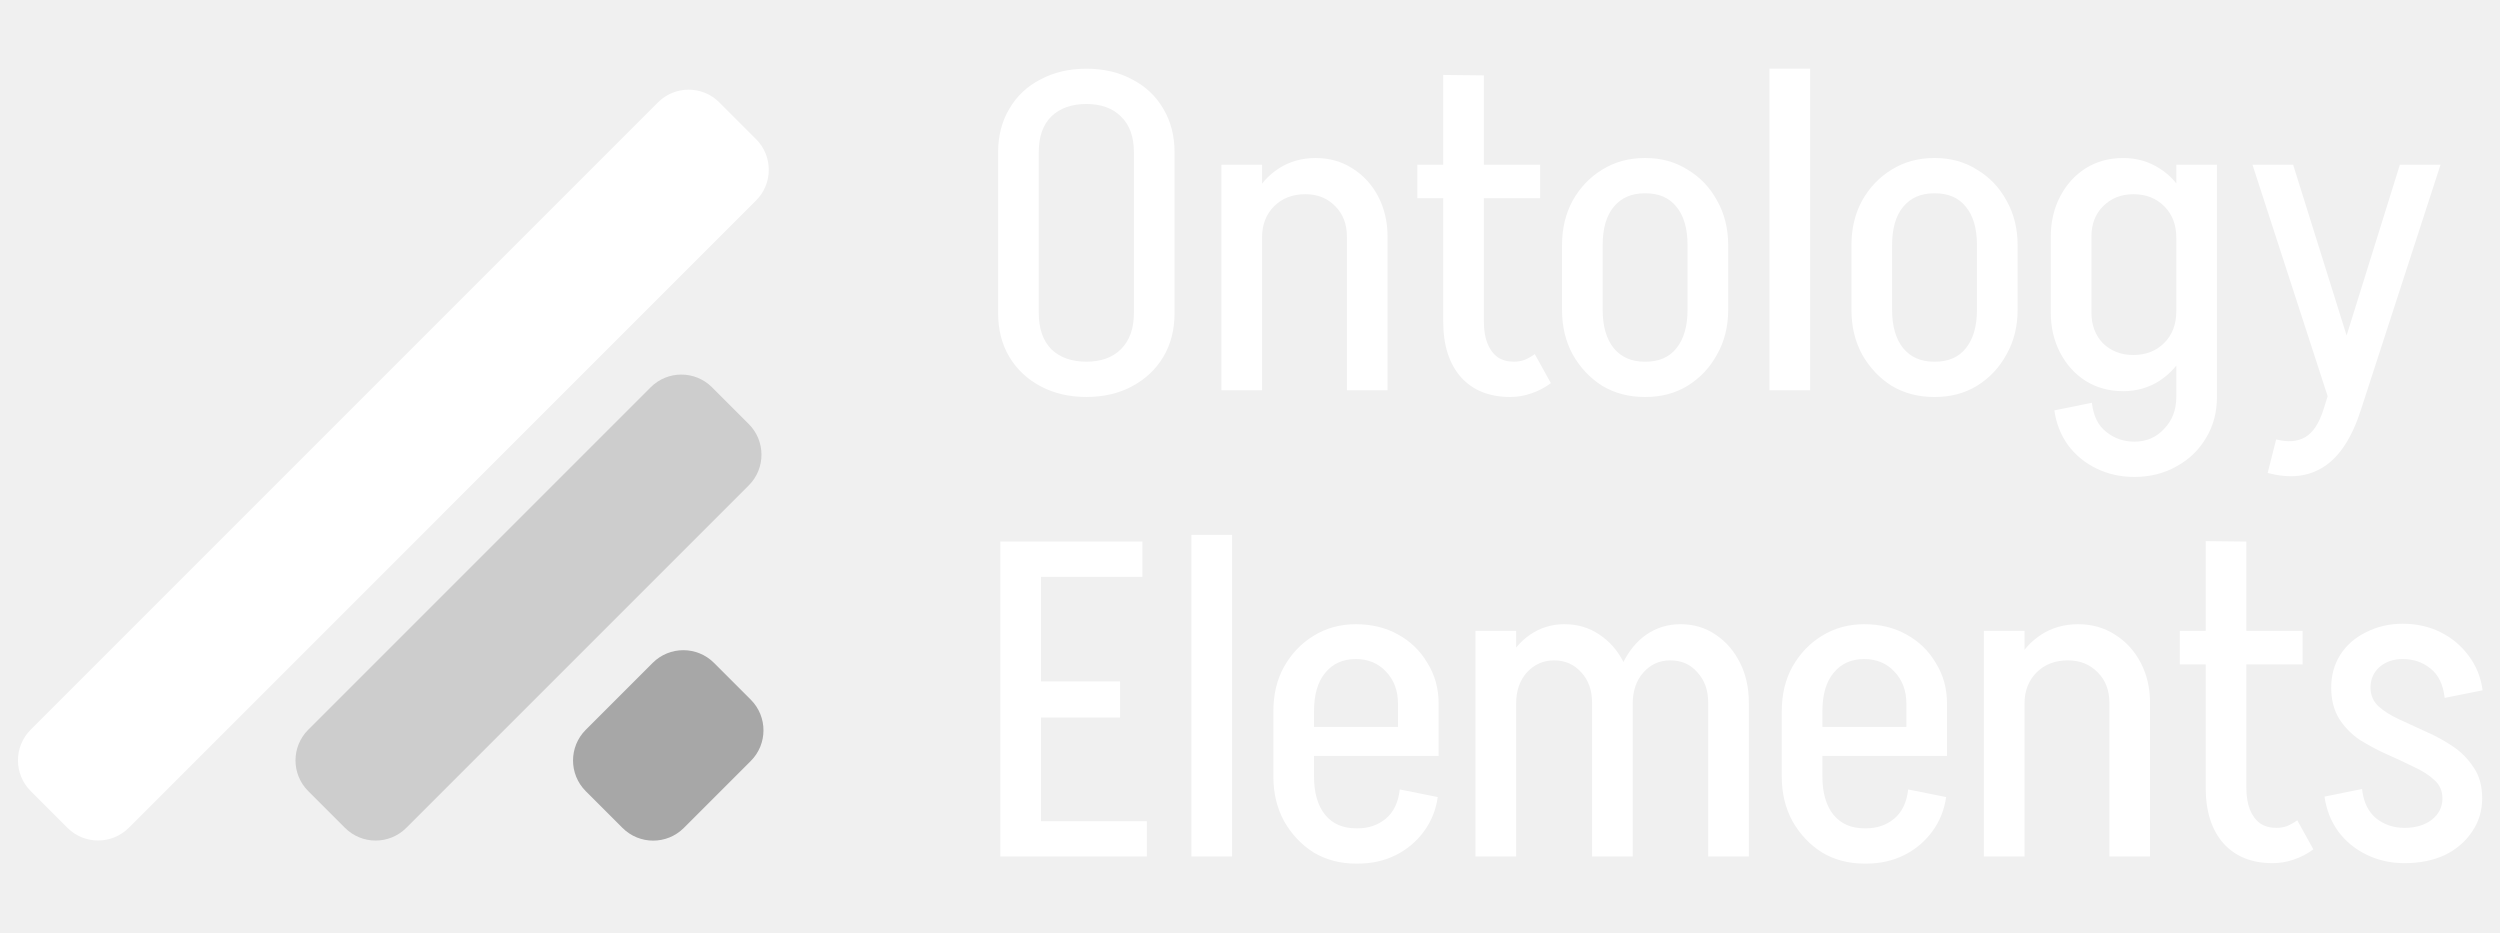
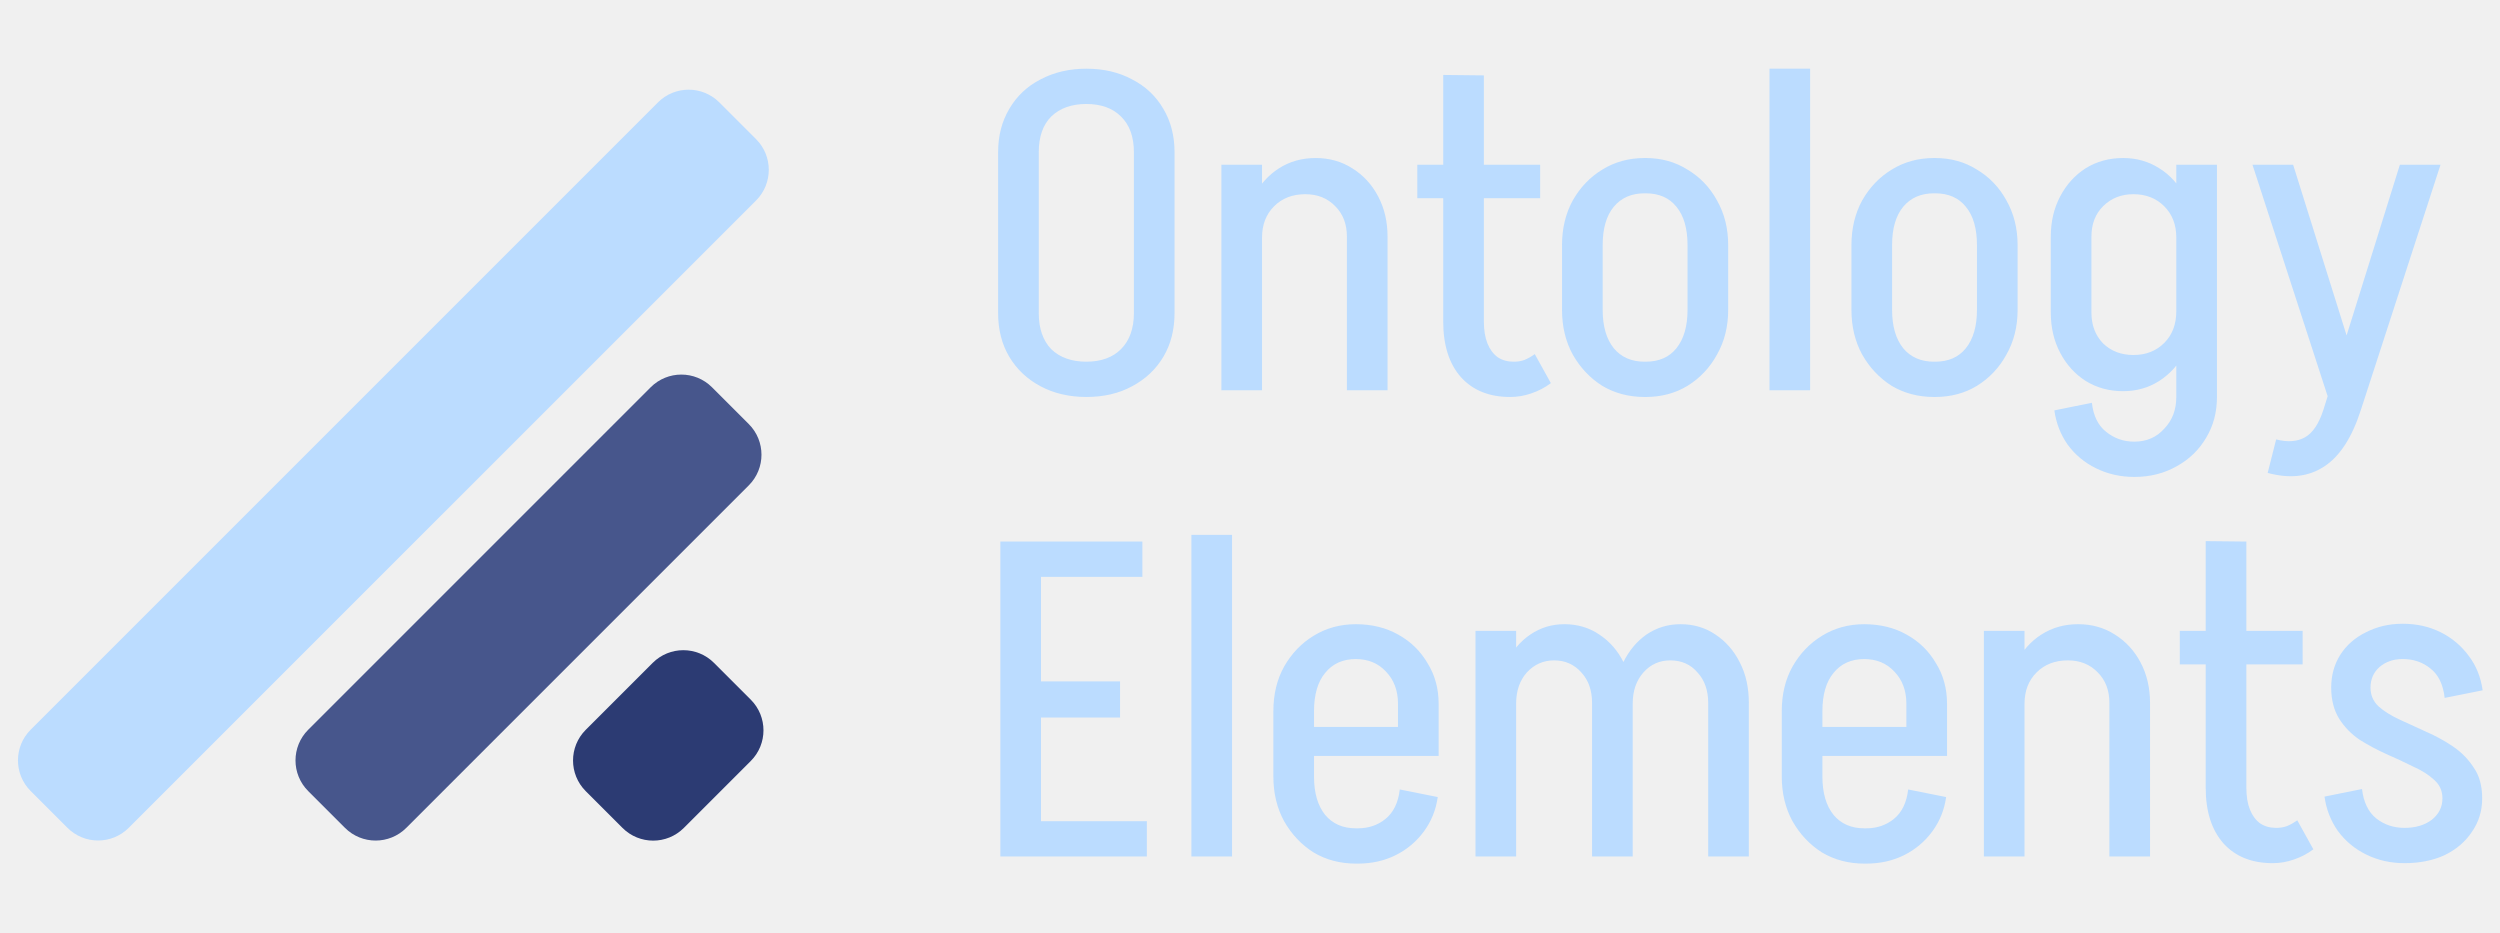
<svg xmlns="http://www.w3.org/2000/svg" width="1153" height="430" viewBox="0 0 1153 430" fill="none">
-   <g clip-path="url(#clip0_1455_4)">
-     <path d="M14.142 364.821C6.332 357.011 6.332 344.348 14.142 336.537L303.46 47.219C311.271 39.408 323.934 39.408 331.745 47.219L348.704 64.178C356.514 71.988 356.514 84.652 348.704 92.462L59.386 381.78C51.575 389.591 38.912 389.591 31.101 381.78L14.142 364.821Z" fill="white" />
-     <path d="M270.143 364.879C262.333 357.069 262.333 344.406 270.143 336.595L301.013 305.725C308.824 297.915 321.487 297.915 329.297 305.725L346.256 322.684C354.067 330.495 354.067 343.158 346.256 350.968L315.386 381.838C307.576 389.649 294.913 389.649 287.102 381.839L270.143 364.879Z" fill="#A7A7A7" />
-     <path d="M142.143 364.849C134.333 357.038 134.333 344.375 142.143 336.564L300.092 178.615C307.903 170.805 320.566 170.805 328.377 178.615L345.336 195.574C353.146 203.385 353.146 216.048 345.336 223.859L187.386 381.808C179.576 389.618 166.913 389.618 159.102 381.808L142.143 364.849Z" fill="#CDCDCD" />
+   <g clip-path="url(#clip0_1507_2)">
+     <path d="M14.142 364.821C6.332 357.011 6.332 344.348 14.142 336.537L303.46 47.219C311.271 39.408 323.934 39.408 331.745 47.219L348.704 64.178C356.514 71.988 356.514 84.652 348.704 92.462L59.386 381.78C51.575 389.591 38.912 389.591 31.101 381.78L14.142 364.821Z" fill="#BBDCFF" />
+     <path d="M270.143 364.879C262.333 357.069 262.333 344.406 270.143 336.595L301.013 305.725C308.824 297.915 321.487 297.915 329.297 305.725L346.256 322.684C354.067 330.495 354.067 343.158 346.256 350.968L315.386 381.838C307.576 389.649 294.913 389.649 287.102 381.839L270.143 364.879Z" fill="#2C3B73" />
+     <path d="M142.143 364.849C134.333 357.038 134.333 344.375 142.143 336.564L300.092 178.615C307.903 170.805 320.566 170.805 328.377 178.615L345.336 195.574C353.146 203.385 353.146 216.048 345.336 223.859L187.386 381.808C179.576 389.618 166.913 389.618 159.102 381.808L142.143 364.849Z" fill="#47568C" />
  </g>
-   <path d="M522.955 144.568V69.996H541.701V144.568H522.955ZM460.331 144.568V69.996H479.077V144.568H460.331ZM541.701 70.202H522.955C522.955 63.061 520.964 57.567 516.981 53.722C513.136 49.877 507.78 47.954 500.913 47.954V31.68C509.016 31.68 516.088 33.328 522.131 36.624C528.311 39.783 533.118 44.315 536.551 50.22C539.984 55.988 541.701 62.649 541.701 70.202ZM460.331 70.202C460.331 62.649 462.048 55.988 465.481 50.22C468.914 44.315 473.721 39.783 479.901 36.624C486.081 33.328 493.154 31.68 501.119 31.68V47.954C494.252 47.954 488.828 49.877 484.845 53.722C481 57.567 479.077 63.061 479.077 70.202H460.331ZM541.701 144.362C541.701 152.053 539.984 158.782 536.551 164.55C533.118 170.318 528.311 174.85 522.131 178.146C516.088 181.442 509.016 183.09 500.913 183.09V166.816C507.78 166.816 513.136 164.893 516.981 161.048C520.964 157.065 522.955 151.503 522.955 144.362H541.701ZM460.331 144.362H479.077C479.077 151.503 481 157.065 484.845 161.048C488.828 164.893 494.252 166.816 501.119 166.816V183.09C493.154 183.09 486.081 181.442 479.901 178.146C473.721 174.85 468.914 170.318 465.481 164.55C462.048 158.782 460.331 152.053 460.331 144.362ZM563.307 180V75.97H582.053V180H563.307ZM621.193 180V109.136H639.939V180H621.193ZM621.193 109.136C621.193 103.368 619.408 98.699 615.837 95.128C612.266 91.42 607.666 89.566 602.035 89.566L606.773 72.88C613.09 72.88 618.721 74.459 623.665 77.618C628.746 80.777 632.729 85.103 635.613 90.596C638.497 96.089 639.939 102.269 639.939 109.136H621.193ZM573.813 109.548C573.813 102.544 575.255 96.295 578.139 90.802C581.023 85.171 584.937 80.777 589.881 77.618C594.825 74.459 600.456 72.88 606.773 72.88L602.035 89.566C596.13 89.566 591.323 91.42 587.615 95.128C583.907 98.836 582.053 103.643 582.053 109.548H573.813ZM665.613 148.482V34.564L684.359 34.77V148.482H665.613ZM653.665 91.42V75.97H710.315V91.42H653.665ZM665.613 148.276H684.359C684.359 152.259 684.909 155.623 686.007 158.37C687.106 161.117 688.685 163.245 690.745 164.756C692.805 166.129 695.277 166.816 698.161 166.816L696.513 183.09C686.9 183.09 679.347 180.069 673.853 174.026C668.36 167.846 665.613 159.263 665.613 148.276ZM707.843 163.314L715.259 176.704C712.513 178.764 709.491 180.343 706.195 181.442C703.037 182.541 699.809 183.09 696.513 183.09L698.161 166.816C699.947 166.816 701.595 166.541 703.105 165.992C704.753 165.305 706.333 164.413 707.843 163.314ZM778.292 143.126V112.844H797.038V143.126H778.292ZM720.406 143.126V112.844H739.152V143.126H720.406ZM758.104 89.154V72.88H759.34V89.154H758.104ZM758.104 183.09V166.816H759.34V183.09H758.104ZM720.406 113.05C720.406 105.359 722.054 98.493 725.35 92.45C728.783 86.407 733.315 81.669 738.946 78.236C744.714 74.665 751.237 72.88 758.516 72.88V89.154C752.473 89.154 747.735 91.214 744.302 95.334C740.869 99.454 739.152 105.359 739.152 113.05H720.406ZM797.038 113.05H778.292C778.292 105.359 776.575 99.454 773.142 95.334C769.846 91.214 765.108 89.154 758.928 89.154V72.88C766.207 72.88 772.661 74.665 778.292 78.236C784.06 81.669 788.592 86.407 791.888 92.45C795.321 98.493 797.038 105.359 797.038 113.05ZM720.406 142.92H739.152C739.152 150.473 740.869 156.379 744.302 160.636C747.735 164.756 752.473 166.816 758.516 166.816V183.09C751.237 183.09 744.714 181.373 738.946 177.94C733.315 174.369 728.783 169.563 725.35 163.52C722.054 157.477 720.406 150.611 720.406 142.92ZM797.038 142.92C797.038 150.611 795.321 157.477 791.888 163.52C788.592 169.563 784.06 174.369 778.292 177.94C772.661 181.373 766.207 183.09 758.928 183.09V166.816C765.108 166.816 769.846 164.756 773.142 160.636C776.575 156.379 778.292 150.473 778.292 142.92H797.038ZM816.083 180V31.68H834.829V180H816.083ZM911.774 143.126V112.844H930.52V143.126H911.774ZM853.888 143.126V112.844H872.634V143.126H853.888ZM891.586 89.154V72.88H892.822V89.154H891.586ZM891.586 183.09V166.816H892.822V183.09H891.586ZM853.888 113.05C853.888 105.359 855.536 98.493 858.832 92.45C862.265 86.407 866.797 81.669 872.428 78.236C878.196 74.665 884.719 72.88 891.998 72.88V89.154C885.955 89.154 881.217 91.214 877.784 95.334C874.35 99.454 872.634 105.359 872.634 113.05H853.888ZM930.52 113.05H911.774C911.774 105.359 910.057 99.454 906.624 95.334C903.328 91.214 898.59 89.154 892.41 89.154V72.88C899.688 72.88 906.143 74.665 911.774 78.236C917.542 81.669 922.074 86.407 925.37 92.45C928.803 98.493 930.52 105.359 930.52 113.05ZM853.888 142.92H872.634C872.634 150.473 874.35 156.379 877.784 160.636C881.217 164.756 885.955 166.816 891.998 166.816V183.09C884.719 183.09 878.196 181.373 872.428 177.94C866.797 174.369 862.265 169.563 858.832 163.52C855.536 157.477 853.888 150.611 853.888 142.92ZM930.52 142.92C930.52 150.611 928.803 157.477 925.37 163.52C922.074 169.563 917.542 174.369 911.774 177.94C906.143 181.373 899.688 183.09 892.41 183.09V166.816C898.59 166.816 903.328 164.756 906.624 160.636C910.057 156.379 911.774 150.473 911.774 142.92H930.52ZM1003.71 183.708V75.97H1022.46V183.708H1003.71ZM945.823 144.156V109.136H964.569V144.156H945.823ZM964.569 109.136H945.823C945.823 102.269 947.265 96.089 950.149 90.596C953.033 85.103 956.947 80.777 961.891 77.618C966.972 74.459 972.74 72.88 979.195 72.88L983.933 89.566C978.302 89.566 973.633 91.42 969.925 95.128C966.354 98.699 964.569 103.368 964.569 109.136ZM1011.95 109.548H1003.71C1003.71 103.643 1001.86 98.836 998.147 95.128C994.439 91.42 989.701 89.566 983.933 89.566L979.195 72.88C985.375 72.88 990.937 74.459 995.881 77.618C1000.96 80.777 1004.88 85.171 1007.62 90.802C1010.51 96.295 1011.95 102.544 1011.95 109.548ZM964.569 144.156C964.569 149.924 966.354 154.662 969.925 158.37C973.633 161.941 978.302 163.726 983.933 163.726L979.195 180.412C972.74 180.412 966.972 178.833 961.891 175.674C956.947 172.515 953.033 168.189 950.149 162.696C947.265 157.203 945.823 151.023 945.823 144.156H964.569ZM1011.95 143.538C1011.95 150.542 1010.51 156.859 1007.62 162.49C1004.88 167.983 1000.96 172.378 995.881 175.674C990.937 178.833 985.375 180.412 979.195 180.412L983.933 163.726C989.701 163.726 994.439 161.872 998.147 158.164C1001.86 154.456 1003.71 149.581 1003.71 143.538H1011.95ZM1022.46 183.09C1022.46 190.094 1020.81 196.343 1017.51 201.836C1014.22 207.467 1009.68 211.861 1003.92 215.02C998.147 218.316 991.624 219.964 984.345 219.964V203.69C989.976 203.69 994.576 201.699 998.147 197.716C1001.86 193.871 1003.71 188.995 1003.71 183.09H1022.46ZM964.775 185.768C965.462 191.811 967.659 196.274 971.367 199.158C975.075 202.179 979.401 203.69 984.345 203.69V219.964C978.028 219.964 972.191 218.659 966.835 216.05C961.479 213.441 957.084 209.801 953.651 205.132C950.355 200.463 948.295 195.175 947.471 189.27L964.775 185.768ZM1045.85 218.11L1049.76 202.66C1055.12 204.033 1059.58 203.69 1063.15 201.63C1066.72 199.57 1069.54 195.313 1071.6 188.858H1088.9C1084.78 201.767 1079.08 210.557 1071.8 215.226C1064.66 219.895 1056.01 220.857 1045.85 218.11ZM1071.6 188.858L1106.82 75.97H1125.57L1088.9 188.858H1071.6ZM1075.1 187.622L1038.84 75.97H1057.59L1084.37 161.46L1075.1 187.622ZM471.867 395V378.726H528.929V395H471.867ZM474.957 330.934V314.248H516.569V330.934H474.957ZM461.361 249.77H480.107V395H461.361V249.77ZM473.927 249.77H526.869V266.044H473.927V249.77ZM549.474 395V246.68H568.22V395H549.474ZM593.252 348.65V335.26H663.498V348.65H593.252ZM625.182 398.296V382.022H626.212V398.296H625.182ZM587.278 358.126V327.844H606.024V358.126H587.278ZM644.752 335.26V324.548H663.498V335.26H644.752ZM663.498 324.548H644.752C644.752 318.505 642.898 313.561 639.19 309.716C635.62 305.871 630.95 303.948 625.182 303.948V287.88C632.598 287.88 639.122 289.459 644.752 292.618C650.52 295.777 655.052 300.171 658.348 305.802C661.782 311.295 663.498 317.544 663.498 324.548ZM645.576 364.1L663.086 367.602C662.262 373.507 660.134 378.795 656.7 383.464C653.267 388.133 648.941 391.773 643.722 394.382C638.504 396.991 632.667 398.296 626.212 398.296V382.022C631.156 382.022 635.414 380.58 638.984 377.696C642.692 374.675 644.89 370.143 645.576 364.1ZM587.278 328.05C587.278 320.222 588.926 313.355 592.222 307.45C595.656 301.407 600.188 296.669 605.818 293.236C611.586 289.665 618.11 287.88 625.388 287.88V303.948C619.346 303.948 614.608 306.077 611.174 310.334C607.741 314.454 606.024 320.359 606.024 328.05H587.278ZM587.278 358.126H606.024C606.024 365.679 607.741 371.585 611.174 375.842C614.608 379.962 619.346 382.022 625.388 382.022V398.296C618.11 398.296 611.586 396.579 605.818 393.146C600.188 389.575 595.656 384.769 592.222 378.726C588.926 372.683 587.278 365.817 587.278 358.126ZM680.493 395V290.97H699.239V395H680.493ZM734.259 395V324.136H753.005V395H734.259ZM690.793 324.548C690.793 317.544 692.098 311.295 694.707 305.802C697.454 300.171 701.162 295.777 705.831 292.618C710.501 289.459 715.719 287.88 721.487 287.88L716.749 304.566C711.805 304.566 707.617 306.42 704.183 310.128C700.887 313.836 699.239 318.643 699.239 324.548H690.793ZM734.259 324.136C734.259 318.368 732.611 313.699 729.315 310.128C726.019 306.42 721.831 304.566 716.749 304.566L721.487 287.88C727.53 287.88 732.886 289.459 737.555 292.618C742.362 295.777 746.139 300.103 748.885 305.596C751.632 310.952 753.005 317.132 753.005 324.136H734.259ZM787.819 395V324.136H806.565V395H787.819ZM744.559 324.548C744.559 317.544 745.864 311.295 748.473 305.802C751.22 300.171 754.859 295.777 759.391 292.618C764.061 289.459 769.279 287.88 775.047 287.88L770.309 304.566C765.365 304.566 761.245 306.42 757.949 310.128C754.653 313.836 753.005 318.643 753.005 324.548H744.559ZM787.819 324.136C787.819 318.368 786.171 313.699 782.875 310.128C779.717 306.42 775.528 304.566 770.309 304.566L775.047 287.88C781.09 287.88 786.446 289.459 791.115 292.618C795.922 295.777 799.699 300.103 802.445 305.596C805.192 310.952 806.565 317.132 806.565 324.136H787.819ZM827.722 348.65V335.26H897.968V348.65H827.722ZM859.652 398.296V382.022H860.682V398.296H859.652ZM821.748 358.126V327.844H840.494V358.126H821.748ZM879.222 335.26V324.548H897.968V335.26H879.222ZM897.968 324.548H879.222C879.222 318.505 877.368 313.561 873.66 309.716C870.09 305.871 865.42 303.948 859.652 303.948V287.88C867.068 287.88 873.592 289.459 879.222 292.618C884.99 295.777 889.522 300.171 892.818 305.802C896.252 311.295 897.968 317.544 897.968 324.548ZM880.046 364.1L897.556 367.602C896.732 373.507 894.604 378.795 891.17 383.464C887.737 388.133 883.411 391.773 878.192 394.382C872.974 396.991 867.137 398.296 860.682 398.296V382.022C865.626 382.022 869.884 380.58 873.454 377.696C877.162 374.675 879.36 370.143 880.046 364.1ZM821.748 328.05C821.748 320.222 823.396 313.355 826.692 307.45C830.126 301.407 834.658 296.669 840.288 293.236C846.056 289.665 852.58 287.88 859.858 287.88V303.948C853.816 303.948 849.078 306.077 845.644 310.334C842.211 314.454 840.494 320.359 840.494 328.05H821.748ZM821.748 358.126H840.494C840.494 365.679 842.211 371.585 845.644 375.842C849.078 379.962 853.816 382.022 859.858 382.022V398.296C852.58 398.296 846.056 396.579 840.288 393.146C834.658 389.575 830.126 384.769 826.692 378.726C823.396 372.683 821.748 365.817 821.748 358.126ZM914.963 395V290.97H933.709V395H914.963ZM972.849 395V324.136H991.595V395H972.849ZM972.849 324.136C972.849 318.368 971.064 313.699 967.493 310.128C963.923 306.42 959.322 304.566 953.691 304.566L958.429 287.88C964.747 287.88 970.377 289.459 975.321 292.618C980.403 295.777 984.385 300.103 987.269 305.596C990.153 311.089 991.595 317.269 991.595 324.136H972.849ZM925.469 324.548C925.469 317.544 926.911 311.295 929.795 305.802C932.679 300.171 936.593 295.777 941.537 292.618C946.481 289.459 952.112 287.88 958.429 287.88L953.691 304.566C947.786 304.566 942.979 306.42 939.271 310.128C935.563 313.836 933.709 318.643 933.709 324.548H925.469ZM1017.27 363.482V249.564L1036.02 249.77V363.482H1017.27ZM1005.32 306.42V290.97H1061.97V306.42H1005.32ZM1017.27 363.276H1036.02C1036.02 367.259 1036.57 370.623 1037.66 373.37C1038.76 376.117 1040.34 378.245 1042.4 379.756C1044.46 381.129 1046.93 381.816 1049.82 381.816L1048.17 398.09C1038.56 398.09 1031 395.069 1025.51 389.026C1020.02 382.846 1017.27 374.263 1017.27 363.276ZM1059.5 378.314L1066.92 391.704C1064.17 393.764 1061.15 395.343 1057.85 396.442C1054.69 397.541 1051.47 398.09 1048.17 398.09L1049.82 381.816C1051.6 381.816 1053.25 381.541 1054.76 380.992C1056.41 380.305 1057.99 379.413 1059.5 378.314ZM1126.45 368.22C1126.45 364.787 1125.21 361.971 1122.74 359.774C1120.27 357.439 1117.04 355.379 1113.06 353.594C1109.21 351.671 1105.09 349.749 1100.7 347.826C1096.44 345.903 1092.32 343.706 1088.34 341.234C1084.49 338.625 1081.33 335.397 1078.86 331.552C1076.39 327.569 1075.15 322.763 1075.15 317.132C1075.15 317.132 1075.7 317.132 1076.8 317.132C1078.04 317.132 1079.55 317.132 1081.33 317.132C1083.26 317.132 1085.11 317.132 1086.89 317.132C1088.68 317.132 1090.19 317.132 1091.43 317.132C1092.66 317.132 1093.28 317.132 1093.28 317.132C1093.28 320.565 1094.52 323.449 1096.99 325.784C1099.46 327.981 1102.62 329.973 1106.46 331.758C1110.45 333.543 1114.64 335.466 1119.03 337.526C1123.43 339.449 1127.55 341.715 1131.39 344.324C1135.24 346.933 1138.39 350.161 1140.87 354.006C1143.48 357.714 1144.78 362.452 1144.78 368.22C1144.78 368.22 1144.16 368.22 1142.93 368.22C1141.69 368.22 1140.11 368.22 1138.19 368.22C1136.4 368.22 1134.62 368.22 1132.83 368.22C1131.05 368.22 1129.54 368.22 1128.3 368.22C1127.06 368.22 1126.45 368.22 1126.45 368.22ZM1108.94 398.09V381.816C1114.02 381.816 1118.21 380.58 1121.5 378.108C1124.8 375.499 1126.45 372.203 1126.45 368.22H1144.78C1144.78 373.988 1143.2 379.138 1140.04 383.67C1137.02 388.202 1132.83 391.773 1127.48 394.382C1122.12 396.854 1115.94 398.09 1108.94 398.09ZM1075.15 317.132C1075.15 311.501 1076.53 306.489 1079.27 302.094C1082.16 297.562 1086.14 294.06 1091.22 291.588C1096.3 288.979 1101.93 287.674 1108.11 287.674V303.948C1103.86 303.948 1100.28 305.184 1097.4 307.656C1094.65 310.128 1093.28 313.287 1093.28 317.132H1075.15ZM1089.37 363.894C1090.05 369.937 1092.25 374.469 1095.96 377.49C1099.67 380.374 1103.99 381.816 1108.94 381.816V398.09C1102.62 398.09 1096.78 396.785 1091.43 394.176C1086.07 391.567 1081.68 387.927 1078.24 383.258C1074.95 378.589 1072.89 373.301 1072.06 367.396L1089.37 363.894ZM1127.48 321.87C1126.79 315.69 1124.59 311.158 1120.88 308.274C1117.31 305.39 1113.06 303.948 1108.11 303.948V287.674C1114.57 287.674 1120.4 288.979 1125.62 291.588C1130.84 294.197 1135.17 297.837 1138.6 302.506C1142.03 307.038 1144.16 312.325 1144.99 318.368L1127.48 321.87Z" fill="white" />
+   <path d="M522.955 144.568V69.996H541.701V144.568H522.955ZM460.331 144.568V69.996H479.077V144.568H460.331ZM541.701 70.202H522.955C522.955 63.061 520.964 57.567 516.981 53.722C513.136 49.877 507.78 47.954 500.913 47.954V31.68C509.016 31.68 516.088 33.328 522.131 36.624C528.311 39.783 533.118 44.315 536.551 50.22C539.984 55.988 541.701 62.649 541.701 70.202ZM460.331 70.202C460.331 62.649 462.048 55.988 465.481 50.22C468.914 44.315 473.721 39.783 479.901 36.624C486.081 33.328 493.154 31.68 501.119 31.68V47.954C494.252 47.954 488.828 49.877 484.845 53.722C481 57.567 479.077 63.061 479.077 70.202H460.331ZM541.701 144.362C541.701 152.053 539.984 158.782 536.551 164.55C533.118 170.318 528.311 174.85 522.131 178.146C516.088 181.442 509.016 183.09 500.913 183.09V166.816C507.78 166.816 513.136 164.893 516.981 161.048C520.964 157.065 522.955 151.503 522.955 144.362H541.701ZM460.331 144.362H479.077C479.077 151.503 481 157.065 484.845 161.048C488.828 164.893 494.252 166.816 501.119 166.816V183.09C493.154 183.09 486.081 181.442 479.901 178.146C473.721 174.85 468.914 170.318 465.481 164.55C462.048 158.782 460.331 152.053 460.331 144.362ZM563.307 180V75.97H582.053V180H563.307ZM621.193 180V109.136H639.939V180H621.193ZM621.193 109.136C621.193 103.368 619.408 98.699 615.837 95.128C612.266 91.42 607.666 89.566 602.035 89.566L606.773 72.88C613.09 72.88 618.721 74.459 623.665 77.618C628.746 80.777 632.729 85.103 635.613 90.596C638.497 96.089 639.939 102.269 639.939 109.136H621.193ZM573.813 109.548C573.813 102.544 575.255 96.295 578.139 90.802C581.023 85.171 584.937 80.777 589.881 77.618C594.825 74.459 600.456 72.88 606.773 72.88L602.035 89.566C596.13 89.566 591.323 91.42 587.615 95.128C583.907 98.836 582.053 103.643 582.053 109.548H573.813ZM665.613 148.482V34.564L684.359 34.77V148.482H665.613ZM653.665 91.42V75.97H710.315V91.42H653.665ZM665.613 148.276H684.359C684.359 152.259 684.909 155.623 686.007 158.37C687.106 161.117 688.685 163.245 690.745 164.756C692.805 166.129 695.277 166.816 698.161 166.816L696.513 183.09C686.9 183.09 679.347 180.069 673.853 174.026C668.36 167.846 665.613 159.263 665.613 148.276ZM707.843 163.314L715.259 176.704C712.513 178.764 709.491 180.343 706.195 181.442C703.037 182.541 699.809 183.09 696.513 183.09L698.161 166.816C699.947 166.816 701.595 166.541 703.105 165.992C704.753 165.305 706.333 164.413 707.843 163.314ZM778.292 143.126V112.844H797.038V143.126H778.292ZM720.406 143.126V112.844H739.152V143.126H720.406ZM758.104 89.154V72.88H759.34V89.154H758.104ZM758.104 183.09V166.816H759.34V183.09H758.104ZM720.406 113.05C720.406 105.359 722.054 98.493 725.35 92.45C728.783 86.407 733.315 81.669 738.946 78.236C744.714 74.665 751.237 72.88 758.516 72.88V89.154C752.473 89.154 747.735 91.214 744.302 95.334C740.869 99.454 739.152 105.359 739.152 113.05H720.406ZM797.038 113.05H778.292C778.292 105.359 776.575 99.454 773.142 95.334C769.846 91.214 765.108 89.154 758.928 89.154V72.88C766.207 72.88 772.661 74.665 778.292 78.236C784.06 81.669 788.592 86.407 791.888 92.45C795.321 98.493 797.038 105.359 797.038 113.05ZM720.406 142.92H739.152C739.152 150.473 740.869 156.379 744.302 160.636C747.735 164.756 752.473 166.816 758.516 166.816V183.09C751.237 183.09 744.714 181.373 738.946 177.94C733.315 174.369 728.783 169.563 725.35 163.52C722.054 157.477 720.406 150.611 720.406 142.92ZM797.038 142.92C797.038 150.611 795.321 157.477 791.888 163.52C788.592 169.563 784.06 174.369 778.292 177.94C772.661 181.373 766.207 183.09 758.928 183.09V166.816C765.108 166.816 769.846 164.756 773.142 160.636C776.575 156.379 778.292 150.473 778.292 142.92H797.038ZM816.083 180V31.68H834.829V180H816.083ZM911.774 143.126V112.844H930.52V143.126H911.774ZM853.888 143.126V112.844H872.634V143.126H853.888ZM891.586 89.154V72.88H892.822V89.154H891.586ZM891.586 183.09V166.816H892.822V183.09H891.586ZM853.888 113.05C853.888 105.359 855.536 98.493 858.832 92.45C862.265 86.407 866.797 81.669 872.428 78.236C878.196 74.665 884.719 72.88 891.998 72.88V89.154C885.955 89.154 881.217 91.214 877.784 95.334C874.35 99.454 872.634 105.359 872.634 113.05H853.888ZM930.52 113.05H911.774C911.774 105.359 910.057 99.454 906.624 95.334C903.328 91.214 898.59 89.154 892.41 89.154V72.88C899.688 72.88 906.143 74.665 911.774 78.236C917.542 81.669 922.074 86.407 925.37 92.45C928.803 98.493 930.52 105.359 930.52 113.05ZM853.888 142.92H872.634C872.634 150.473 874.35 156.379 877.784 160.636C881.217 164.756 885.955 166.816 891.998 166.816V183.09C884.719 183.09 878.196 181.373 872.428 177.94C866.797 174.369 862.265 169.563 858.832 163.52C855.536 157.477 853.888 150.611 853.888 142.92ZM930.52 142.92C930.52 150.611 928.803 157.477 925.37 163.52C922.074 169.563 917.542 174.369 911.774 177.94C906.143 181.373 899.688 183.09 892.41 183.09V166.816C898.59 166.816 903.328 164.756 906.624 160.636C910.057 156.379 911.774 150.473 911.774 142.92H930.52ZM1003.71 183.708V75.97H1022.46V183.708H1003.71ZM945.823 144.156V109.136H964.569V144.156H945.823ZM964.569 109.136H945.823C945.823 102.269 947.265 96.089 950.149 90.596C953.033 85.103 956.947 80.777 961.891 77.618C966.972 74.459 972.74 72.88 979.195 72.88L983.933 89.566C978.302 89.566 973.633 91.42 969.925 95.128C966.354 98.699 964.569 103.368 964.569 109.136ZM1011.95 109.548H1003.71C1003.71 103.643 1001.86 98.836 998.147 95.128C994.439 91.42 989.701 89.566 983.933 89.566L979.195 72.88C985.375 72.88 990.937 74.459 995.881 77.618C1000.96 80.777 1004.88 85.171 1007.62 90.802C1010.51 96.295 1011.95 102.544 1011.95 109.548ZM964.569 144.156C964.569 149.924 966.354 154.662 969.925 158.37C973.633 161.941 978.302 163.726 983.933 163.726L979.195 180.412C972.74 180.412 966.972 178.833 961.891 175.674C956.947 172.515 953.033 168.189 950.149 162.696C947.265 157.203 945.823 151.023 945.823 144.156H964.569ZM1011.95 143.538C1011.95 150.542 1010.51 156.859 1007.62 162.49C1004.88 167.983 1000.96 172.378 995.881 175.674C990.937 178.833 985.375 180.412 979.195 180.412L983.933 163.726C989.701 163.726 994.439 161.872 998.147 158.164C1001.86 154.456 1003.71 149.581 1003.71 143.538H1011.95ZM1022.46 183.09C1022.46 190.094 1020.81 196.343 1017.51 201.836C1014.22 207.467 1009.68 211.861 1003.92 215.02C998.147 218.316 991.624 219.964 984.345 219.964V203.69C989.976 203.69 994.576 201.699 998.147 197.716C1001.86 193.871 1003.71 188.995 1003.71 183.09H1022.46ZM964.775 185.768C965.462 191.811 967.659 196.274 971.367 199.158C975.075 202.179 979.401 203.69 984.345 203.69V219.964C978.028 219.964 972.191 218.659 966.835 216.05C961.479 213.441 957.084 209.801 953.651 205.132C950.355 200.463 948.295 195.175 947.471 189.27L964.775 185.768ZM1045.85 218.11L1049.76 202.66C1055.12 204.033 1059.58 203.69 1063.15 201.63C1066.72 199.57 1069.54 195.313 1071.6 188.858H1088.9C1084.78 201.767 1079.08 210.557 1071.8 215.226C1064.66 219.895 1056.01 220.857 1045.85 218.11ZM1071.6 188.858L1106.82 75.97H1125.57L1088.9 188.858H1071.6ZM1075.1 187.622L1038.84 75.97H1057.59L1084.37 161.46L1075.1 187.622ZM471.867 395V378.726H528.929V395H471.867ZM474.957 330.934V314.248H516.569V330.934H474.957ZM461.361 249.77H480.107V395H461.361V249.77ZM473.927 249.77H526.869V266.044H473.927V249.77ZM549.474 395V246.68H568.22V395H549.474ZM593.252 348.65V335.26H663.498V348.65H593.252ZM625.182 398.296V382.022H626.212V398.296H625.182ZM587.278 358.126V327.844H606.024V358.126H587.278ZM644.752 335.26V324.548H663.498V335.26H644.752ZM663.498 324.548H644.752C644.752 318.505 642.898 313.561 639.19 309.716C635.62 305.871 630.95 303.948 625.182 303.948V287.88C632.598 287.88 639.122 289.459 644.752 292.618C650.52 295.777 655.052 300.171 658.348 305.802C661.782 311.295 663.498 317.544 663.498 324.548ZM645.576 364.1L663.086 367.602C662.262 373.507 660.134 378.795 656.7 383.464C653.267 388.133 648.941 391.773 643.722 394.382C638.504 396.991 632.667 398.296 626.212 398.296V382.022C631.156 382.022 635.414 380.58 638.984 377.696C642.692 374.675 644.89 370.143 645.576 364.1ZM587.278 328.05C587.278 320.222 588.926 313.355 592.222 307.45C595.656 301.407 600.188 296.669 605.818 293.236C611.586 289.665 618.11 287.88 625.388 287.88V303.948C619.346 303.948 614.608 306.077 611.174 310.334C607.741 314.454 606.024 320.359 606.024 328.05H587.278ZM587.278 358.126H606.024C606.024 365.679 607.741 371.585 611.174 375.842C614.608 379.962 619.346 382.022 625.388 382.022V398.296C618.11 398.296 611.586 396.579 605.818 393.146C600.188 389.575 595.656 384.769 592.222 378.726C588.926 372.683 587.278 365.817 587.278 358.126ZM680.493 395V290.97H699.239V395H680.493ZM734.259 395V324.136H753.005V395H734.259ZM690.793 324.548C690.793 317.544 692.098 311.295 694.707 305.802C697.454 300.171 701.162 295.777 705.831 292.618C710.501 289.459 715.719 287.88 721.487 287.88L716.749 304.566C711.805 304.566 707.617 306.42 704.183 310.128C700.887 313.836 699.239 318.643 699.239 324.548H690.793ZM734.259 324.136C734.259 318.368 732.611 313.699 729.315 310.128C726.019 306.42 721.831 304.566 716.749 304.566L721.487 287.88C727.53 287.88 732.886 289.459 737.555 292.618C742.362 295.777 746.139 300.103 748.885 305.596C751.632 310.952 753.005 317.132 753.005 324.136H734.259ZM787.819 395V324.136H806.565V395H787.819ZM744.559 324.548C744.559 317.544 745.864 311.295 748.473 305.802C751.22 300.171 754.859 295.777 759.391 292.618C764.061 289.459 769.279 287.88 775.047 287.88L770.309 304.566C765.365 304.566 761.245 306.42 757.949 310.128C754.653 313.836 753.005 318.643 753.005 324.548H744.559ZM787.819 324.136C787.819 318.368 786.171 313.699 782.875 310.128C779.717 306.42 775.528 304.566 770.309 304.566L775.047 287.88C781.09 287.88 786.446 289.459 791.115 292.618C795.922 295.777 799.699 300.103 802.445 305.596C805.192 310.952 806.565 317.132 806.565 324.136H787.819ZM827.722 348.65V335.26H897.968V348.65H827.722ZM859.652 398.296V382.022H860.682V398.296H859.652ZM821.748 358.126V327.844H840.494V358.126H821.748ZM879.222 335.26V324.548H897.968V335.26H879.222ZM897.968 324.548H879.222C879.222 318.505 877.368 313.561 873.66 309.716C870.09 305.871 865.42 303.948 859.652 303.948V287.88C867.068 287.88 873.592 289.459 879.222 292.618C884.99 295.777 889.522 300.171 892.818 305.802C896.252 311.295 897.968 317.544 897.968 324.548ZM880.046 364.1L897.556 367.602C896.732 373.507 894.604 378.795 891.17 383.464C887.737 388.133 883.411 391.773 878.192 394.382C872.974 396.991 867.137 398.296 860.682 398.296V382.022C865.626 382.022 869.884 380.58 873.454 377.696C877.162 374.675 879.36 370.143 880.046 364.1ZM821.748 328.05C821.748 320.222 823.396 313.355 826.692 307.45C830.126 301.407 834.658 296.669 840.288 293.236C846.056 289.665 852.58 287.88 859.858 287.88V303.948C853.816 303.948 849.078 306.077 845.644 310.334C842.211 314.454 840.494 320.359 840.494 328.05H821.748ZM821.748 358.126H840.494C840.494 365.679 842.211 371.585 845.644 375.842C849.078 379.962 853.816 382.022 859.858 382.022V398.296C852.58 398.296 846.056 396.579 840.288 393.146C834.658 389.575 830.126 384.769 826.692 378.726C823.396 372.683 821.748 365.817 821.748 358.126ZM914.963 395V290.97H933.709V395H914.963ZM972.849 395V324.136H991.595V395H972.849ZM972.849 324.136C972.849 318.368 971.064 313.699 967.493 310.128C963.923 306.42 959.322 304.566 953.691 304.566L958.429 287.88C964.747 287.88 970.377 289.459 975.321 292.618C980.403 295.777 984.385 300.103 987.269 305.596C990.153 311.089 991.595 317.269 991.595 324.136H972.849ZM925.469 324.548C925.469 317.544 926.911 311.295 929.795 305.802C932.679 300.171 936.593 295.777 941.537 292.618C946.481 289.459 952.112 287.88 958.429 287.88L953.691 304.566C947.786 304.566 942.979 306.42 939.271 310.128C935.563 313.836 933.709 318.643 933.709 324.548H925.469ZM1017.27 363.482V249.564L1036.02 249.77V363.482H1017.27ZM1005.32 306.42V290.97H1061.97V306.42H1005.32ZM1017.27 363.276H1036.02C1036.02 367.259 1036.57 370.623 1037.66 373.37C1038.76 376.117 1040.34 378.245 1042.4 379.756C1044.46 381.129 1046.93 381.816 1049.82 381.816L1048.17 398.09C1038.56 398.09 1031 395.069 1025.51 389.026C1020.02 382.846 1017.27 374.263 1017.27 363.276ZM1059.5 378.314L1066.92 391.704C1064.17 393.764 1061.15 395.343 1057.85 396.442C1054.69 397.541 1051.47 398.09 1048.17 398.09L1049.82 381.816C1051.6 381.816 1053.25 381.541 1054.76 380.992C1056.41 380.305 1057.99 379.413 1059.5 378.314ZM1126.45 368.22C1126.45 364.787 1125.21 361.971 1122.74 359.774C1120.27 357.439 1117.04 355.379 1113.06 353.594C1109.21 351.671 1105.09 349.749 1100.7 347.826C1096.44 345.903 1092.32 343.706 1088.34 341.234C1084.49 338.625 1081.33 335.397 1078.86 331.552C1076.39 327.569 1075.15 322.763 1075.15 317.132C1075.15 317.132 1075.7 317.132 1076.8 317.132C1078.04 317.132 1079.55 317.132 1081.33 317.132C1083.26 317.132 1085.11 317.132 1086.89 317.132C1088.68 317.132 1090.19 317.132 1091.43 317.132C1092.66 317.132 1093.28 317.132 1093.28 317.132C1093.28 320.565 1094.52 323.449 1096.99 325.784C1099.46 327.981 1102.62 329.973 1106.46 331.758C1110.45 333.543 1114.64 335.466 1119.03 337.526C1123.43 339.449 1127.55 341.715 1131.39 344.324C1135.24 346.933 1138.39 350.161 1140.87 354.006C1143.48 357.714 1144.78 362.452 1144.78 368.22C1144.78 368.22 1144.16 368.22 1142.93 368.22C1141.69 368.22 1140.11 368.22 1138.19 368.22C1136.4 368.22 1134.62 368.22 1132.83 368.22C1131.05 368.22 1129.54 368.22 1128.3 368.22C1127.06 368.22 1126.45 368.22 1126.45 368.22ZM1108.94 398.09V381.816C1114.02 381.816 1118.21 380.58 1121.5 378.108C1124.8 375.499 1126.45 372.203 1126.45 368.22H1144.78C1144.78 373.988 1143.2 379.138 1140.04 383.67C1137.02 388.202 1132.83 391.773 1127.48 394.382C1122.12 396.854 1115.94 398.09 1108.94 398.09ZM1075.15 317.132C1075.15 311.501 1076.53 306.489 1079.27 302.094C1082.16 297.562 1086.14 294.06 1091.22 291.588C1096.3 288.979 1101.93 287.674 1108.11 287.674V303.948C1103.86 303.948 1100.28 305.184 1097.4 307.656C1094.65 310.128 1093.28 313.287 1093.28 317.132H1075.15ZM1089.37 363.894C1090.05 369.937 1092.25 374.469 1095.96 377.49C1099.67 380.374 1103.99 381.816 1108.94 381.816V398.09C1102.62 398.09 1096.78 396.785 1091.43 394.176C1086.07 391.567 1081.68 387.927 1078.24 383.258C1074.95 378.589 1072.89 373.301 1072.06 367.396L1089.37 363.894ZM1127.48 321.87C1126.79 315.69 1124.59 311.158 1120.88 308.274C1117.31 305.39 1113.06 303.948 1108.11 303.948V287.674C1114.57 287.674 1120.4 288.979 1125.62 291.588C1130.84 294.197 1135.17 297.837 1138.6 302.506C1142.03 307.038 1144.16 312.325 1144.99 318.368L1127.48 321.87Z" fill="#BBDCFF" />
  <defs>
-     <clipPath id="clip0_1455_4">
+     <clipPath id="clip0_1507_2">
      <rect y="33.077" width="362.846" height="362.904" fill="white" />
    </clipPath>
  </defs>
</svg>
